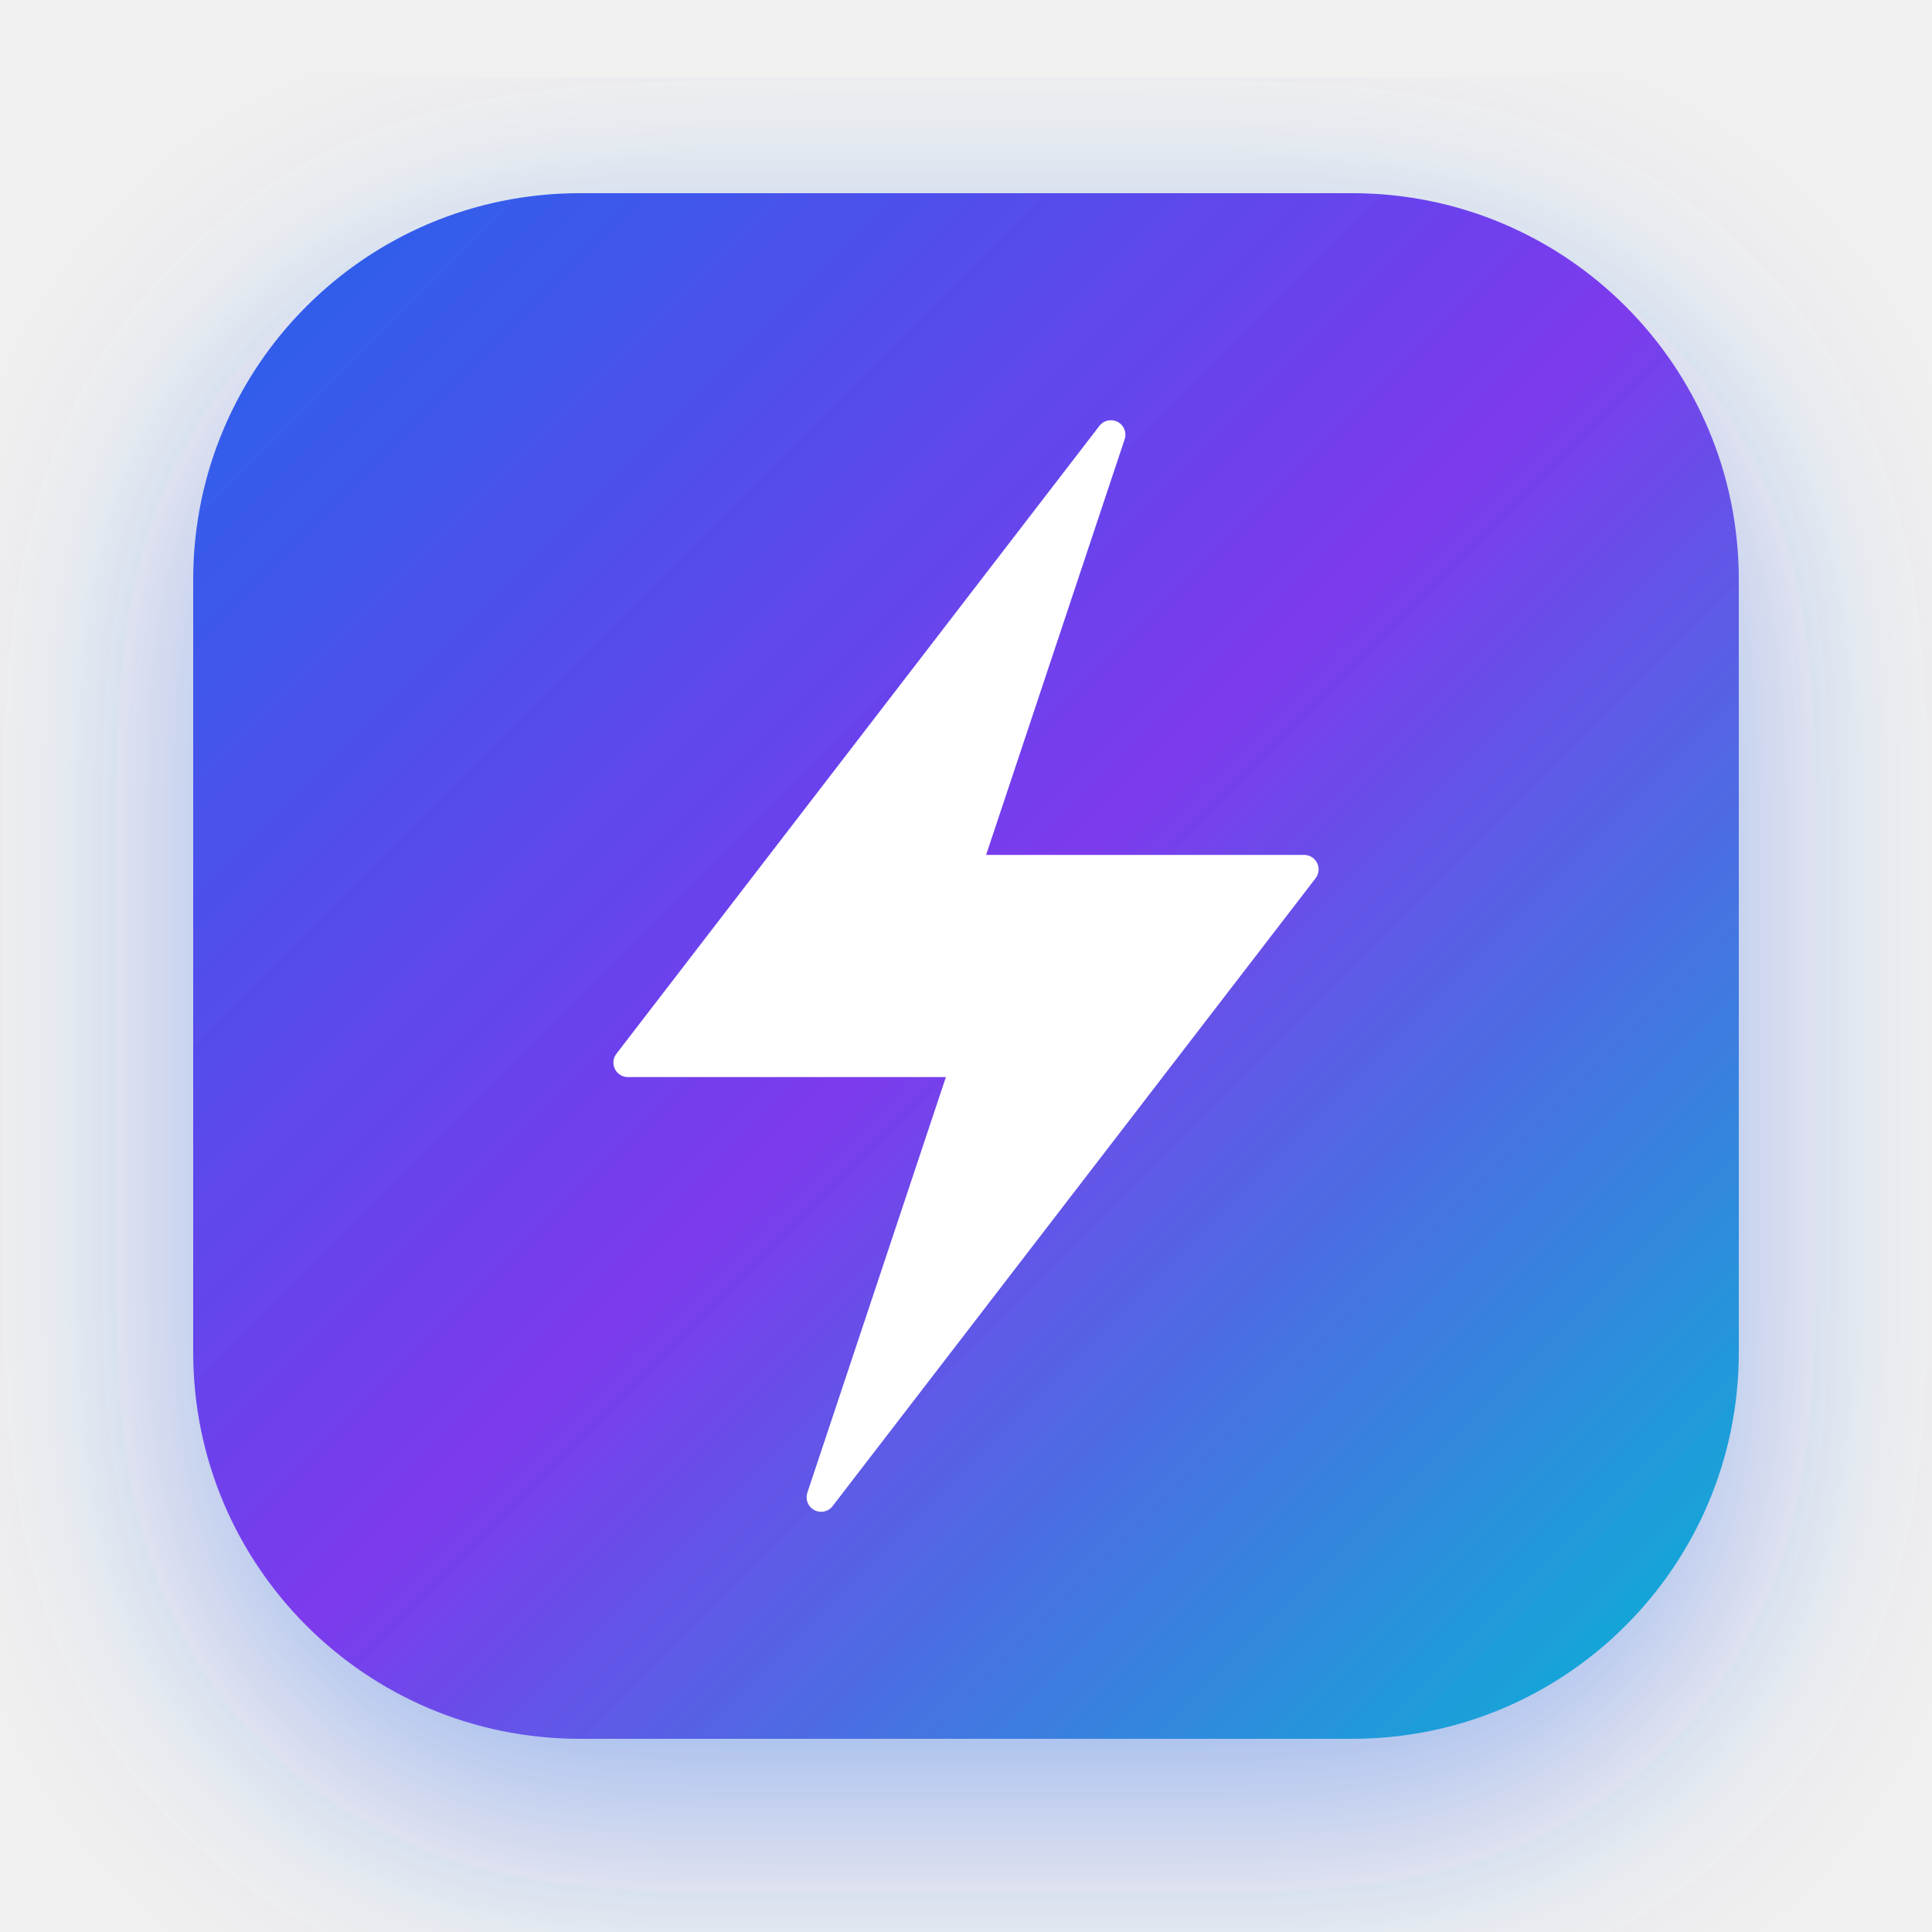
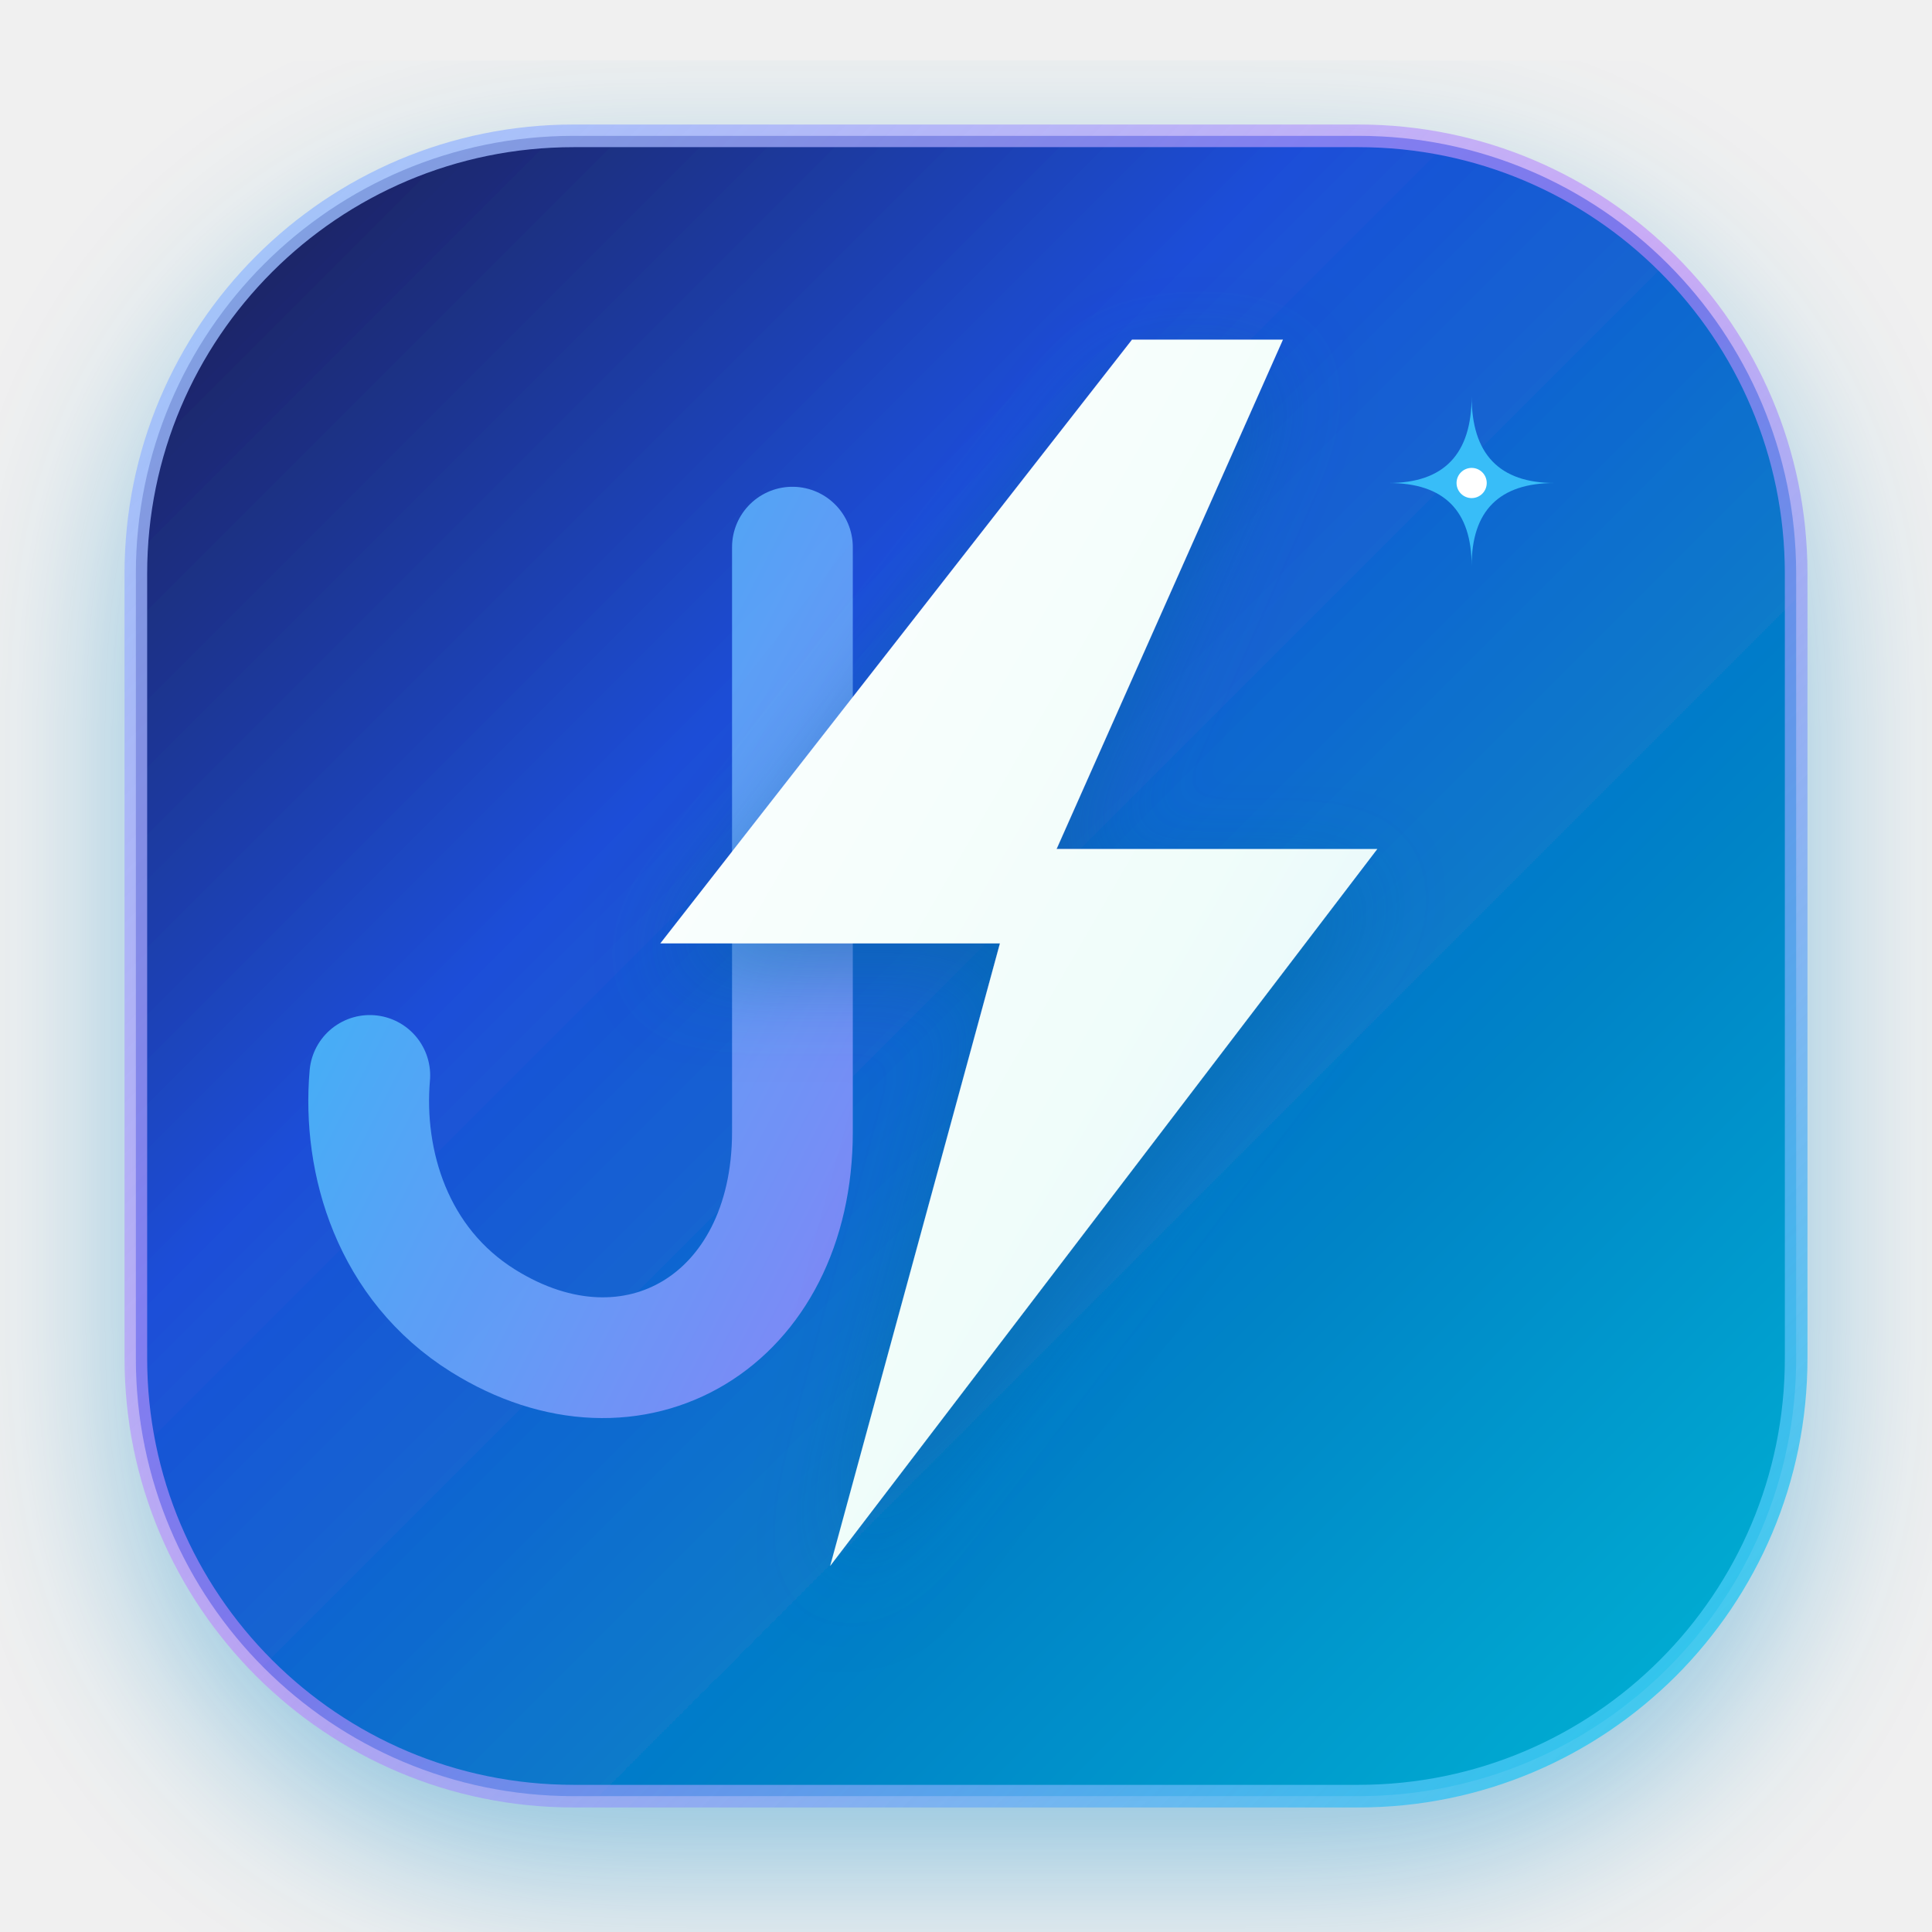
- <svg xmlns="http://www.w3.org/2000/svg" viewBox="0 0 200 200" width="200" height="200">
+ <svg xmlns="http://www.w3.org/2000/svg" viewBox="0 0 512 512" width="100%" height="100%">
  <defs>
-     <linearGradient id="grad" x1="0%" y1="0%" x2="100%" y2="100%">
-       <stop offset="0%" stop-color="#2563eb" />
-       <stop offset="50%" stop-color="#7c3aed" />
+     <linearGradient id="bgGrad" x1="0%" y1="0%" x2="100%" y2="100%">
+       <stop offset="0%" stop-color="#1e1b4b" />
+       <stop offset="35%" stop-color="#1d4ed8" />
+       <stop offset="70%" stop-color="#0284c7" />
      <stop offset="100%" stop-color="#06b6d4" />
    </linearGradient>
-     <filter id="glow" x="-20%" y="-20%" width="140%" height="140%">
-       <feDropShadow dx="0" dy="8" stdDeviation="12" flood-color="#2563eb" flood-opacity="0.4" />
+     <linearGradient id="rimGrad" x1="0%" y1="0%" x2="100%" y2="100%">
+       <stop offset="0%" stop-color="#93c5fd" stop-opacity="0.85" />
+       <stop offset="50%" stop-color="#c084fc" stop-opacity="0.6" />
+       <stop offset="100%" stop-color="#22d3ee" stop-opacity="0.95" />
+     </linearGradient>
+     <linearGradient id="boltGrad" x1="0%" y1="0%" x2="100%" y2="100%">
+       <stop offset="0%" stop-color="#ffffff" />
+       <stop offset="60%" stop-color="#f0fdfa" />
+       <stop offset="100%" stop-color="#e0f2fe" />
+     </linearGradient>
+     <linearGradient id="jGrad" x1="0%" y1="0%" x2="100%" y2="100%">
+       <stop offset="0%" stop-color="#38bdf8" />
+       <stop offset="100%" stop-color="#818cf8" />
+     </linearGradient>
+     <filter id="shadow" x="-20%" y="-20%" width="140%" height="140%">
+       <feDropShadow dx="0" dy="16" stdDeviation="24" flood-color="#0284c7" flood-opacity="0.45" />
+     </filter>
+     <filter id="boltGlow" x="-30%" y="-30%" width="160%" height="160%">
+       <feDropShadow dx="0" dy="8" stdDeviation="12" flood-color="#0369a1" flood-opacity="0.5" />
    </filter>
  </defs>
-   <rect x="20" y="20" width="160" height="160" rx="40" fill="url(#grad)" filter="url(#glow)" />
-   <path d="M115 45 L65 110 L100 110 L85 155 L135 90 L100 90 Z" fill="#ffffff" stroke="#ffffff" stroke-width="3" stroke-linejoin="round" />
+   <rect x="36" y="36" width="440" height="440" rx="116" fill="url(#bgGrad)" filter="url(#shadow)" />
+   <rect x="36" y="36" width="440" height="440" rx="116" fill="none" stroke="url(#rimGrad)" stroke-width="6" />
+   <path d="M 210 145 V 300 C 210 350, 168 375, 128 350 C 104 335, 96 308, 98 285" fill="none" stroke="url(#jGrad)" stroke-width="32" stroke-linecap="round" stroke-linejoin="round" opacity="0.95" />
+   <path d="M 300 90 L 175 250 H 265 L 220 415 L 365 225 H 280 L 340 90 Z" fill="url(#boltGrad)" filter="url(#boltGlow)" />
+   <path d="M 390 105 Q 390 128 368 128 Q 390 128 390 150 Q 390 128 412 128 Q 390 128 390 105 Z" fill="#38bdf8" />
+   <circle cx="390" cy="128" r="4" fill="#ffffff" />
</svg>
